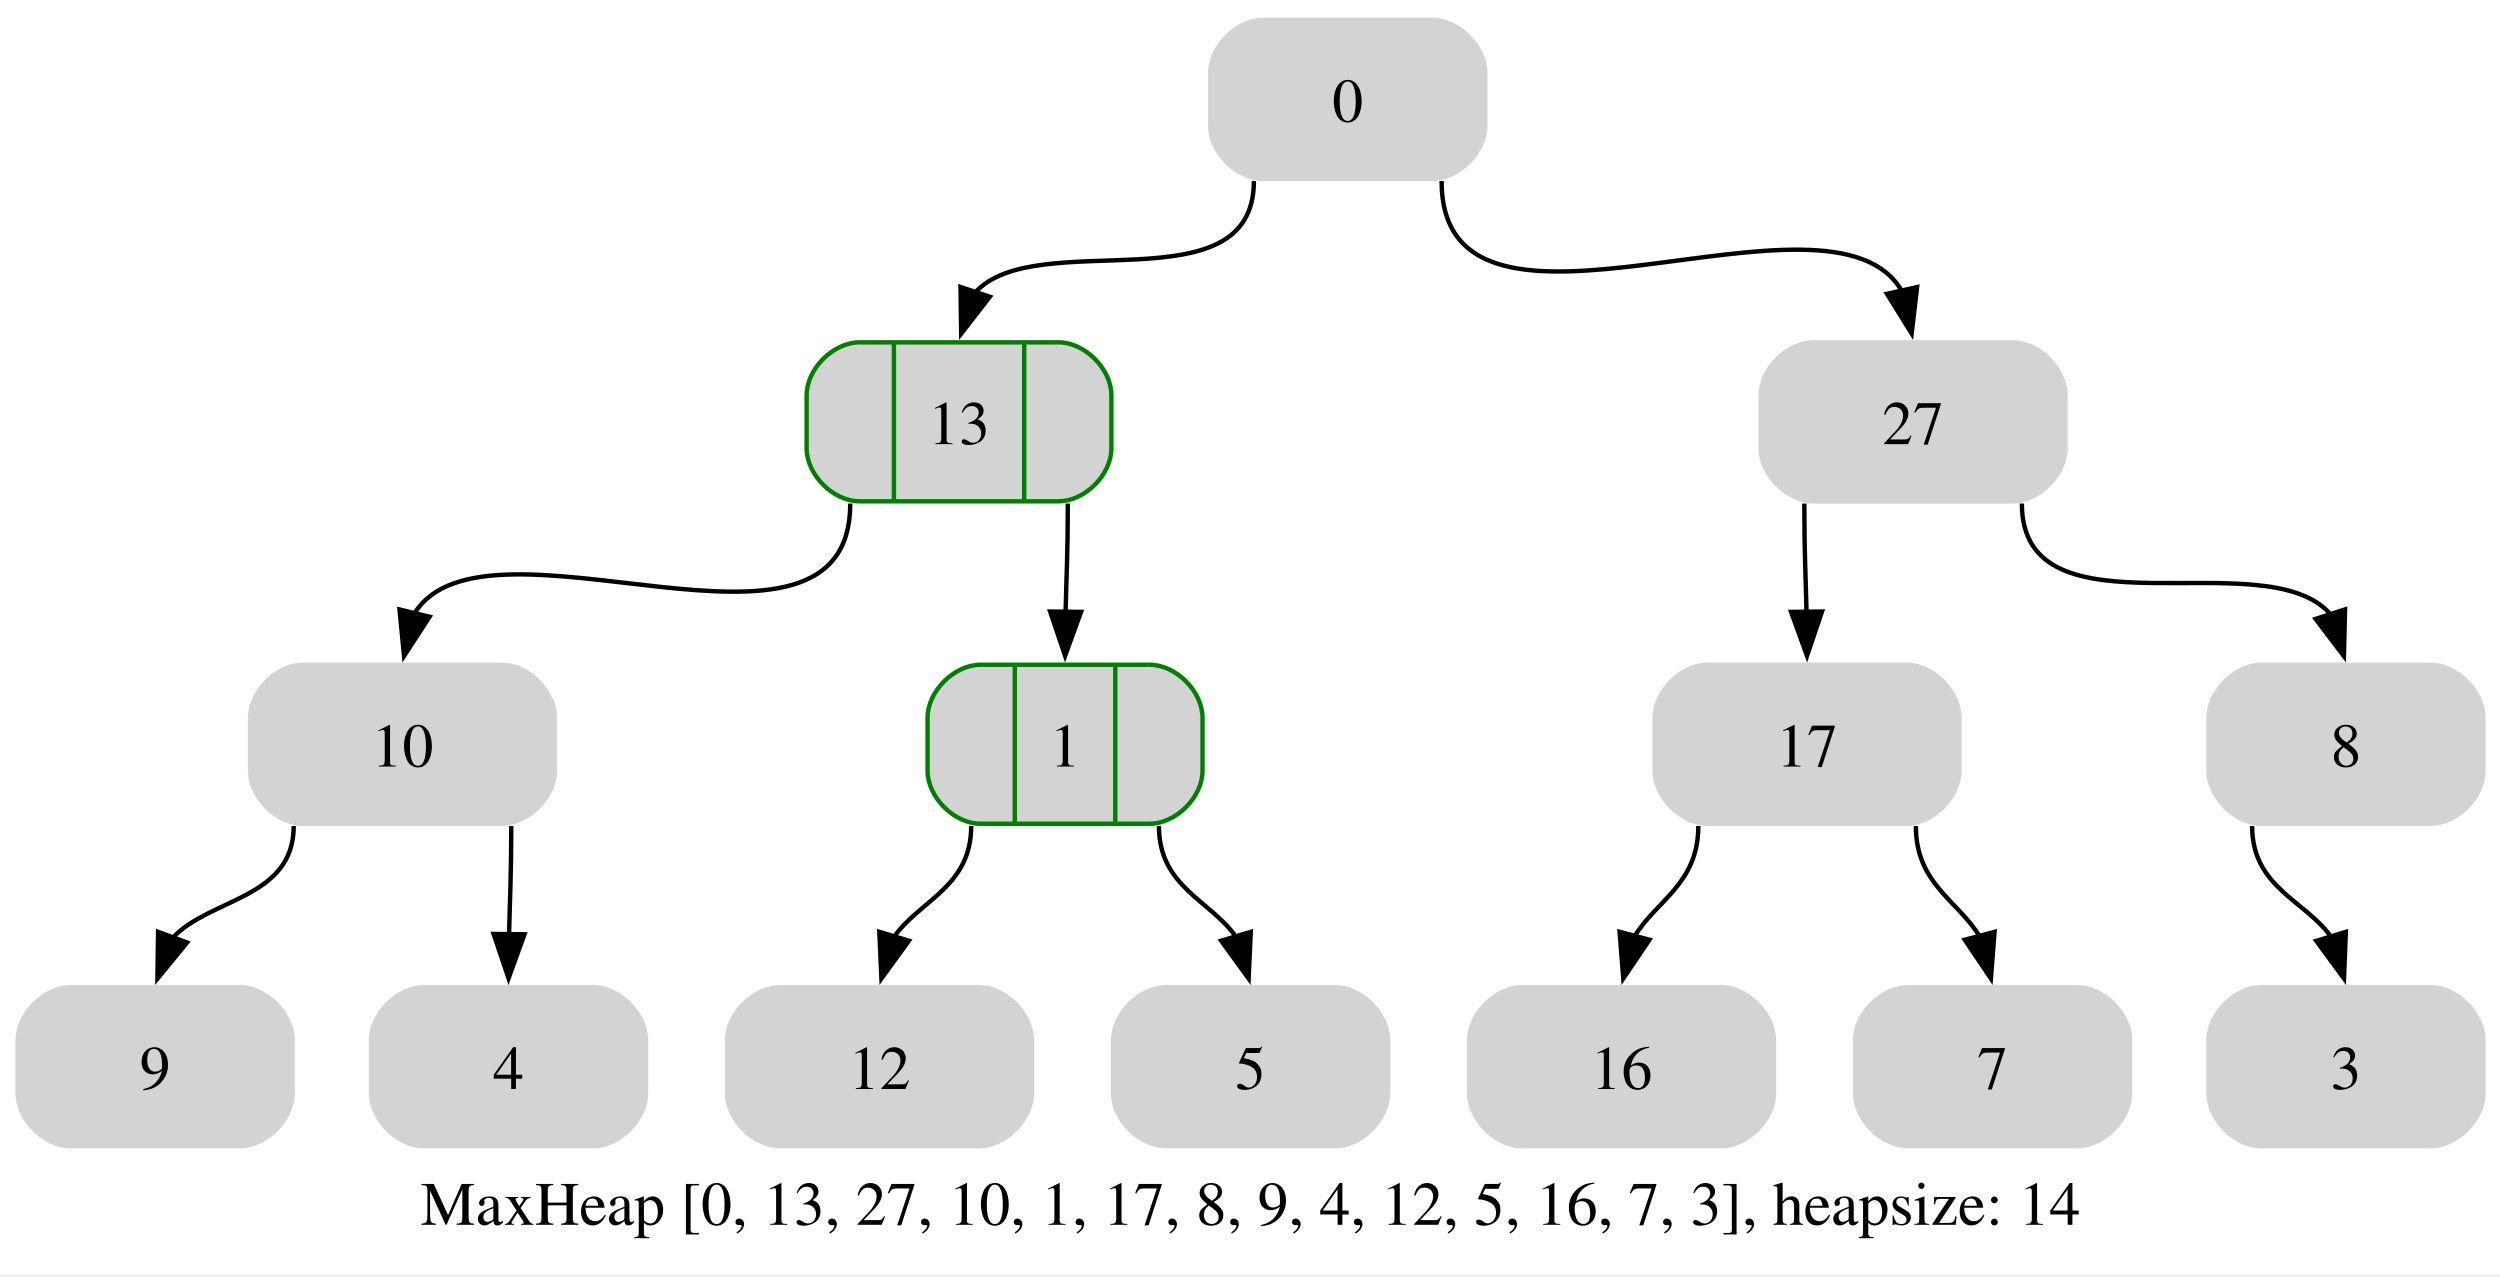
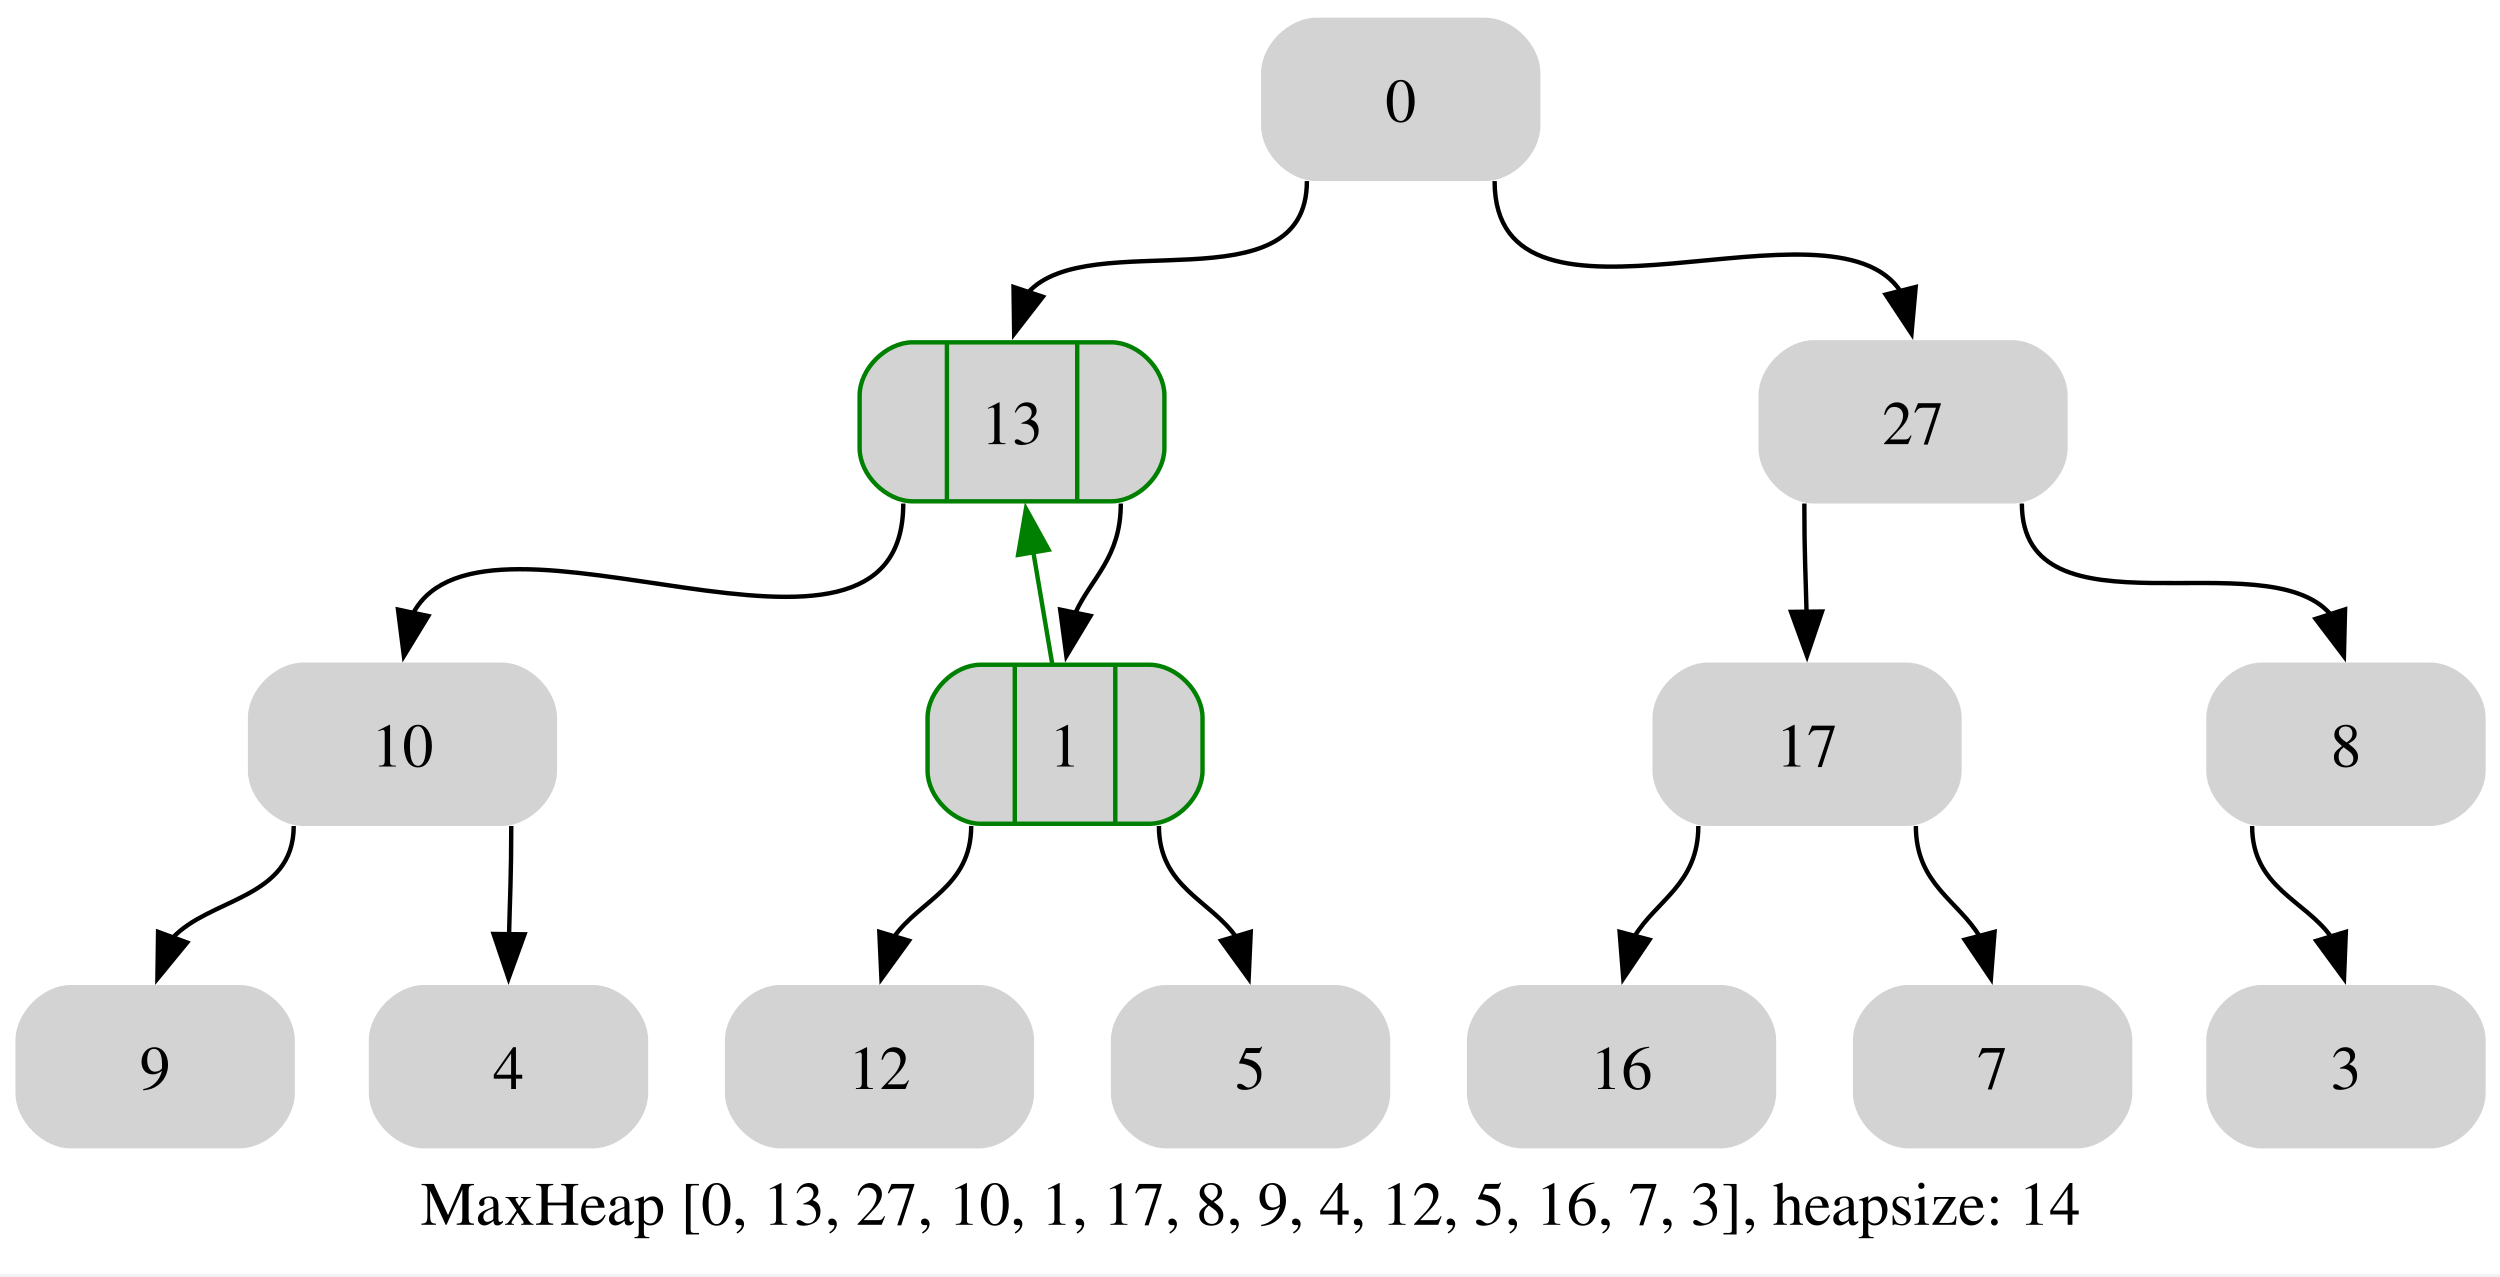
<svg xmlns="http://www.w3.org/2000/svg" width="566pt" height="289pt" viewBox="0.00 0.00 566.00 289.00">
  <g id="graph0" class="graph" transform="scale(1 1) rotate(0) translate(4 284.5)">
    <polygon fill="white" stroke="none" points="-4,4 -4,-284.5 562.25,-284.5 562.25,4 -4,4" />
    <text xml:space="preserve" text-anchor="middle" x="279.12" y="-7.2" font-family="Times,serif" font-size="14.00">MaxHeap [0, 13, 27, 10, 1, 17, 8, 9, 4, 12, 5, 16, 7, 3], heapsize: 14</text>
    <g id="node1" class="node">
-       <path fill="lightgray" stroke="lightgray" d="M282,-244C282,-244 320.25,-244 320.25,-244 326.25,-244 332.25,-250 332.25,-256 332.25,-256 332.25,-268 332.25,-268 332.25,-274 326.25,-280 320.25,-280 320.25,-280 282,-280 282,-280 276,-280 270,-274 270,-268 270,-268 270,-256 270,-256 270,-250 276,-244 282,-244" />
-       <text xml:space="preserve" text-anchor="middle" x="279.88" y="-256.95" font-family="Times,serif" font-size="14.00"> </text>
-       <polyline fill="none" stroke="lightgray" points="289.75,-244 289.75,-280" />
-       <text xml:space="preserve" text-anchor="middle" x="301.12" y="-256.95" font-family="Times,serif" font-size="14.00">0</text>
-       <polyline fill="none" stroke="lightgray" points="312.5,-244 312.5,-280" />
-       <text xml:space="preserve" text-anchor="middle" x="322.38" y="-256.95" font-family="Times,serif" font-size="14.00"> </text>
+       <path fill="lightgray" stroke="lightgray" d="M294,-244C294,-244 332.25,-244 332.25,-244 338.25,-244 344.25,-250 344.25,-256 344.25,-256 344.25,-268 344.25,-268 344.25,-274 338.25,-280 332.25,-280 332.25,-280 294,-280 294,-280 288,-280 282,-274 282,-268 282,-268 282,-256 282,-256 282,-250 288,-244 294,-244" />
+       <text xml:space="preserve" text-anchor="middle" x="291.88" y="-256.95" font-family="Times,serif" font-size="14.00"> </text>
+       <polyline fill="none" stroke="lightgray" points="301.75,-244 301.75,-280" />
+       <text xml:space="preserve" text-anchor="middle" x="313.12" y="-256.95" font-family="Times,serif" font-size="14.00">0</text>
+       <polyline fill="none" stroke="lightgray" points="324.5,-244 324.5,-280" />
+       <text xml:space="preserve" text-anchor="middle" x="334.38" y="-256.95" font-family="Times,serif" font-size="14.00"> </text>
    </g>
    <g id="node2" class="node">
-       <path fill="lightgray" stroke="green" d="M190.62,-171C190.62,-171 235.62,-171 235.62,-171 241.62,-171 247.62,-177 247.62,-183 247.62,-183 247.62,-195 247.62,-195 247.62,-201 241.62,-207 235.62,-207 235.62,-207 190.62,-207 190.62,-207 184.62,-207 178.62,-201 178.62,-195 178.62,-195 178.62,-183 178.62,-183 178.62,-177 184.62,-171 190.62,-171" />
-       <text xml:space="preserve" text-anchor="middle" x="188.5" y="-183.95" font-family="Times,serif" font-size="14.00"> </text>
-       <polyline fill="none" stroke="green" points="198.38,-171 198.38,-207" />
-       <text xml:space="preserve" text-anchor="middle" x="213.12" y="-183.95" font-family="Times,serif" font-size="14.00">13</text>
-       <polyline fill="none" stroke="green" points="227.88,-171 227.88,-207" />
-       <text xml:space="preserve" text-anchor="middle" x="237.75" y="-183.95" font-family="Times,serif" font-size="14.00"> </text>
+       <path fill="lightgray" stroke="green" d="M202.62,-171C202.62,-171 247.62,-171 247.62,-171 253.62,-171 259.62,-177 259.62,-183 259.62,-183 259.62,-195 259.62,-195 259.62,-201 253.62,-207 247.62,-207 247.62,-207 202.62,-207 202.62,-207 196.62,-207 190.62,-201 190.62,-195 190.62,-195 190.62,-183 190.62,-183 190.62,-177 196.62,-171 202.62,-171" />
+       <text xml:space="preserve" text-anchor="middle" x="200.5" y="-183.95" font-family="Times,serif" font-size="14.00"> </text>
+       <polyline fill="none" stroke="green" points="210.38,-171 210.38,-207" />
+       <text xml:space="preserve" text-anchor="middle" x="225.12" y="-183.95" font-family="Times,serif" font-size="14.00">13</text>
+       <polyline fill="none" stroke="green" points="239.88,-171 239.88,-207" />
+       <text xml:space="preserve" text-anchor="middle" x="249.75" y="-183.95" font-family="Times,serif" font-size="14.00"> </text>
    </g>
    <g id="edge1" class="edge">
-       <path fill="none" stroke="black" d="M279.88,-243.5C279.88,-214.53 230.58,-233.66 216.71,-218.22" />
-       <polygon fill="black" stroke="black" points="220.1,-217.31 213.61,-208.94 213.46,-219.53 220.1,-217.31" />
+       <path fill="none" stroke="black" d="M291.88,-243.5C291.88,-214.53 242.58,-233.66 228.71,-218.22" />
+       <polygon fill="black" stroke="black" points="232.1,-217.31 225.61,-208.94 225.46,-219.53 232.1,-217.31" />
    </g>
    <g id="node3" class="node">
      <path fill="lightgray" stroke="lightgray" d="M406.62,-171C406.62,-171 451.62,-171 451.62,-171 457.62,-171 463.62,-177 463.62,-183 463.62,-183 463.62,-195 463.62,-195 463.62,-201 457.62,-207 451.62,-207 451.62,-207 406.62,-207 406.62,-207 400.62,-207 394.62,-201 394.62,-195 394.62,-195 394.62,-183 394.62,-183 394.62,-177 400.62,-171 406.62,-171" />
      <text xml:space="preserve" text-anchor="middle" x="404.5" y="-183.95" font-family="Times,serif" font-size="14.00"> </text>
      <polyline fill="none" stroke="lightgray" points="414.38,-171 414.38,-207" />
      <text xml:space="preserve" text-anchor="middle" x="429.12" y="-183.95" font-family="Times,serif" font-size="14.00">27</text>
      <polyline fill="none" stroke="lightgray" points="443.88,-171 443.88,-207" />
      <text xml:space="preserve" text-anchor="middle" x="453.75" y="-183.95" font-family="Times,serif" font-size="14.00"> </text>
    </g>
    <g id="edge2" class="edge">
-       <path fill="none" stroke="black" d="M322.38,-243.5C322.38,-197.93 410.81,-246.97 426.69,-218.4" />
-       <polygon fill="black" stroke="black" points="430.03,-219.5 428.8,-208.98 423.2,-217.98 430.03,-219.5" />
+       <path fill="none" stroke="black" d="M334.38,-243.5C334.38,-203.03 410.86,-242.58 426.39,-218.37" />
+       <polygon fill="black" stroke="black" points="429.71,-219.52 428.76,-208.97 422.92,-217.81 429.71,-219.52" />
    </g>
    <g id="node4" class="node">
      <path fill="lightgray" stroke="lightgray" d="M64.62,-98C64.62,-98 109.62,-98 109.62,-98 115.62,-98 121.62,-104 121.62,-110 121.62,-110 121.62,-122 121.62,-122 121.62,-128 115.62,-134 109.62,-134 109.62,-134 64.62,-134 64.62,-134 58.62,-134 52.62,-128 52.62,-122 52.62,-122 52.62,-110 52.62,-110 52.62,-104 58.62,-98 64.62,-98" />
      <text xml:space="preserve" text-anchor="middle" x="62.5" y="-110.95" font-family="Times,serif" font-size="14.00"> </text>
      <polyline fill="none" stroke="lightgray" points="72.38,-98 72.38,-134" />
      <text xml:space="preserve" text-anchor="middle" x="87.12" y="-110.95" font-family="Times,serif" font-size="14.00">10</text>
      <polyline fill="none" stroke="lightgray" points="101.88,-98 101.88,-134" />
      <text xml:space="preserve" text-anchor="middle" x="111.75" y="-110.95" font-family="Times,serif" font-size="14.00"> </text>
    </g>
    <g id="edge3" class="edge">
-       <path fill="none" stroke="black" d="M188.5,-170.5C188.5,-127.36 105.96,-171.69 89.84,-145.63" />
-       <polygon fill="black" stroke="black" points="93.25,-144.86 87.48,-135.97 86.45,-146.51 93.25,-144.86" />
+       <path fill="none" stroke="black" d="M200.5,-170.5C200.5,-122.18 105.77,-176.29 89.49,-145.57" />
+       <polygon fill="black" stroke="black" points="92.96,-145.03 87.44,-135.98 86.11,-146.49 92.96,-145.03" />
    </g>
    <g id="node5" class="node">
      <path fill="lightgray" stroke="green" d="M218,-98C218,-98 256.25,-98 256.25,-98 262.25,-98 268.25,-104 268.25,-110 268.25,-110 268.25,-122 268.25,-122 268.25,-128 262.25,-134 256.25,-134 256.25,-134 218,-134 218,-134 212,-134 206,-128 206,-122 206,-122 206,-110 206,-110 206,-104 212,-98 218,-98" />
      <text xml:space="preserve" text-anchor="middle" x="215.88" y="-110.95" font-family="Times,serif" font-size="14.00"> </text>
      <polyline fill="none" stroke="green" points="225.75,-98 225.75,-134" />
      <text xml:space="preserve" text-anchor="middle" x="237.12" y="-110.95" font-family="Times,serif" font-size="14.00">1</text>
      <polyline fill="none" stroke="green" points="248.5,-98 248.5,-134" />
      <text xml:space="preserve" text-anchor="middle" x="258.38" y="-110.95" font-family="Times,serif" font-size="14.00"> </text>
    </g>
    <g id="edge4" class="edge">
-       <path fill="none" stroke="black" d="M237.75,-170.5C237.75,-159.12 237.43,-153.82 237.25,-145.95" />
-       <polygon fill="black" stroke="black" points="240.75,-145.97 237.14,-136.01 233.75,-146.05 240.75,-145.97" />
+       <path fill="none" stroke="black" d="M249.75,-170.5C249.75,-158.18 243.09,-153.71 239.44,-145.68" />
+       <polygon fill="black" stroke="black" points="242.89,-145.06 237.43,-135.98 236.03,-146.48 242.89,-145.06" />
    </g>
    <g id="node6" class="node">
      <path fill="lightgray" stroke="lightgray" d="M382.62,-98C382.62,-98 427.62,-98 427.62,-98 433.62,-98 439.62,-104 439.62,-110 439.62,-110 439.62,-122 439.62,-122 439.62,-128 433.62,-134 427.62,-134 427.62,-134 382.62,-134 382.62,-134 376.62,-134 370.62,-128 370.62,-122 370.62,-122 370.62,-110 370.62,-110 370.62,-104 376.62,-98 382.62,-98" />
      <text xml:space="preserve" text-anchor="middle" x="380.5" y="-110.95" font-family="Times,serif" font-size="14.00"> </text>
      <polyline fill="none" stroke="lightgray" points="390.38,-98 390.38,-134" />
      <text xml:space="preserve" text-anchor="middle" x="405.12" y="-110.95" font-family="Times,serif" font-size="14.00">17</text>
      <polyline fill="none" stroke="lightgray" points="419.88,-98 419.88,-134" />
      <text xml:space="preserve" text-anchor="middle" x="429.75" y="-110.95" font-family="Times,serif" font-size="14.00"> </text>
    </g>
    <g id="edge5" class="edge">
      <path fill="none" stroke="black" d="M404.5,-170.5C404.5,-159.12 404.82,-153.82 405,-145.95" />
      <polygon fill="black" stroke="black" points="408.5,-146.05 405.11,-136.01 401.5,-145.97 408.5,-146.05" />
    </g>
    <g id="node7" class="node">
      <path fill="lightgray" stroke="lightgray" d="M508,-98C508,-98 546.25,-98 546.25,-98 552.25,-98 558.25,-104 558.25,-110 558.25,-110 558.25,-122 558.25,-122 558.25,-128 552.25,-134 546.25,-134 546.25,-134 508,-134 508,-134 502,-134 496,-128 496,-122 496,-122 496,-110 496,-110 496,-104 502,-98 508,-98" />
      <text xml:space="preserve" text-anchor="middle" x="505.88" y="-110.95" font-family="Times,serif" font-size="14.00"> </text>
      <polyline fill="none" stroke="lightgray" points="515.75,-98 515.75,-134" />
      <text xml:space="preserve" text-anchor="middle" x="527.12" y="-110.95" font-family="Times,serif" font-size="14.00">8</text>
      <polyline fill="none" stroke="lightgray" points="538.5,-98 538.5,-134" />
      <text xml:space="preserve" text-anchor="middle" x="548.38" y="-110.95" font-family="Times,serif" font-size="14.00"> </text>
    </g>
    <g id="edge6" class="edge">
      <path fill="none" stroke="black" d="M453.75,-170.5C453.75,-139 508.93,-162.38 523.59,-145.45" />
      <polygon fill="black" stroke="black" points="526.92,-146.53 526.66,-135.94 520.25,-144.38 526.92,-146.53" />
    </g>
    <g id="node8" class="node">
      <path fill="lightgray" stroke="lightgray" d="M12,-25C12,-25 50.25,-25 50.25,-25 56.25,-25 62.25,-31 62.25,-37 62.25,-37 62.25,-49 62.25,-49 62.25,-55 56.25,-61 50.25,-61 50.25,-61 12,-61 12,-61 6,-61 0,-55 0,-49 0,-49 0,-37 0,-37 0,-31 6,-25 12,-25" />
      <text xml:space="preserve" text-anchor="middle" x="9.88" y="-37.95" font-family="Times,serif" font-size="14.00"> </text>
      <polyline fill="none" stroke="lightgray" points="19.75,-25 19.75,-61" />
      <text xml:space="preserve" text-anchor="middle" x="31.12" y="-37.95" font-family="Times,serif" font-size="14.00">9</text>
      <polyline fill="none" stroke="lightgray" points="42.5,-25 42.5,-61" />
      <text xml:space="preserve" text-anchor="middle" x="52.38" y="-37.95" font-family="Times,serif" font-size="14.00"> </text>
    </g>
    <g id="edge7" class="edge">
      <path fill="none" stroke="black" d="M62.5,-97.5C62.5,-80.92 43.35,-81.23 34.97,-72.04" />
      <polygon fill="black" stroke="black" points="38.36,-71.11 31.64,-62.92 31.79,-73.52 38.36,-71.11" />
    </g>
    <g id="node9" class="node">
      <path fill="lightgray" stroke="lightgray" d="M92,-25C92,-25 130.25,-25 130.25,-25 136.25,-25 142.25,-31 142.25,-37 142.25,-37 142.25,-49 142.25,-49 142.25,-55 136.25,-61 130.25,-61 130.25,-61 92,-61 92,-61 86,-61 80,-55 80,-49 80,-49 80,-37 80,-37 80,-31 86,-25 92,-25" />
      <text xml:space="preserve" text-anchor="middle" x="89.88" y="-37.95" font-family="Times,serif" font-size="14.00"> </text>
      <polyline fill="none" stroke="lightgray" points="99.75,-25 99.75,-61" />
      <text xml:space="preserve" text-anchor="middle" x="111.12" y="-37.95" font-family="Times,serif" font-size="14.00">4</text>
      <polyline fill="none" stroke="lightgray" points="122.5,-25 122.5,-61" />
      <text xml:space="preserve" text-anchor="middle" x="132.38" y="-37.95" font-family="Times,serif" font-size="14.00"> </text>
    </g>
    <g id="edge8" class="edge">
      <path fill="none" stroke="black" d="M111.75,-97.5C111.75,-86.12 111.43,-80.82 111.25,-72.95" />
      <polygon fill="black" stroke="black" points="114.75,-72.97 111.14,-63.01 107.75,-73.05 114.75,-72.97" />
+     </g>
+     <g id="edge14" class="edge">
+       <path fill="none" stroke="green" d="M234.25,-134.03C232.95,-141.68 231.39,-150.92 229.93,-159.58" />
+       <polygon fill="green" stroke="green" points="226.5,-158.88 228.28,-169.32 233.4,-160.04 226.5,-158.88" />
    </g>
    <g id="node10" class="node">
      <path fill="lightgray" stroke="lightgray" d="M172.62,-25C172.62,-25 217.62,-25 217.62,-25 223.62,-25 229.62,-31 229.62,-37 229.62,-37 229.62,-49 229.62,-49 229.62,-55 223.62,-61 217.62,-61 217.62,-61 172.62,-61 172.62,-61 166.62,-61 160.62,-55 160.62,-49 160.62,-49 160.62,-37 160.62,-37 160.62,-31 166.62,-25 172.62,-25" />
      <text xml:space="preserve" text-anchor="middle" x="170.5" y="-37.95" font-family="Times,serif" font-size="14.00"> </text>
      <polyline fill="none" stroke="lightgray" points="180.38,-25 180.38,-61" />
      <text xml:space="preserve" text-anchor="middle" x="195.12" y="-37.95" font-family="Times,serif" font-size="14.00">12</text>
      <polyline fill="none" stroke="lightgray" points="209.88,-25 209.88,-61" />
      <text xml:space="preserve" text-anchor="middle" x="219.75" y="-37.95" font-family="Times,serif" font-size="14.00"> </text>
    </g>
    <g id="edge9" class="edge">
      <path fill="none" stroke="black" d="M215.88,-97.5C215.88,-83.65 204.2,-80.71 198.37,-72.32" />
      <polygon fill="black" stroke="black" points="201.78,-71.52 195.56,-62.95 195.08,-73.53 201.78,-71.52" />
    </g>
    <g id="node11" class="node">
      <path fill="lightgray" stroke="lightgray" d="M260,-25C260,-25 298.25,-25 298.25,-25 304.25,-25 310.25,-31 310.25,-37 310.25,-37 310.25,-49 310.25,-49 310.25,-55 304.25,-61 298.25,-61 298.25,-61 260,-61 260,-61 254,-61 248,-55 248,-49 248,-49 248,-37 248,-37 248,-31 254,-25 260,-25" />
      <text xml:space="preserve" text-anchor="middle" x="257.88" y="-37.95" font-family="Times,serif" font-size="14.00"> </text>
      <polyline fill="none" stroke="lightgray" points="267.75,-25 267.75,-61" />
      <text xml:space="preserve" text-anchor="middle" x="279.12" y="-37.95" font-family="Times,serif" font-size="14.00">5</text>
      <polyline fill="none" stroke="lightgray" points="290.5,-25 290.5,-61" />
      <text xml:space="preserve" text-anchor="middle" x="300.38" y="-37.95" font-family="Times,serif" font-size="14.00"> </text>
    </g>
    <g id="edge10" class="edge">
      <path fill="none" stroke="black" d="M258.38,-97.5C258.38,-83.65 270.05,-80.71 275.88,-72.32" />
      <polygon fill="black" stroke="black" points="279.17,-73.53 278.69,-62.95 272.47,-71.52 279.17,-73.53" />
    </g>
    <g id="node12" class="node">
      <path fill="lightgray" stroke="lightgray" d="M340.62,-25C340.62,-25 385.62,-25 385.62,-25 391.62,-25 397.62,-31 397.62,-37 397.62,-37 397.62,-49 397.62,-49 397.62,-55 391.62,-61 385.62,-61 385.62,-61 340.62,-61 340.62,-61 334.62,-61 328.62,-55 328.62,-49 328.62,-49 328.62,-37 328.62,-37 328.62,-31 334.62,-25 340.62,-25" />
      <text xml:space="preserve" text-anchor="middle" x="338.5" y="-37.95" font-family="Times,serif" font-size="14.00"> </text>
      <polyline fill="none" stroke="lightgray" points="348.38,-25 348.38,-61" />
      <text xml:space="preserve" text-anchor="middle" x="363.12" y="-37.95" font-family="Times,serif" font-size="14.00">16</text>
      <polyline fill="none" stroke="lightgray" points="377.88,-25 377.88,-61" />
      <text xml:space="preserve" text-anchor="middle" x="387.75" y="-37.95" font-family="Times,serif" font-size="14.00"> </text>
    </g>
    <g id="edge11" class="edge">
      <path fill="none" stroke="black" d="M380.5,-97.5C380.5,-84.31 370.93,-80.66 365.99,-72.38" />
      <polygon fill="black" stroke="black" points="369.44,-71.74 363.51,-62.96 362.68,-73.53 369.44,-71.74" />
    </g>
    <g id="node13" class="node">
      <path fill="lightgray" stroke="lightgray" d="M428,-25C428,-25 466.25,-25 466.25,-25 472.25,-25 478.25,-31 478.25,-37 478.25,-37 478.25,-49 478.25,-49 478.25,-55 472.25,-61 466.25,-61 466.25,-61 428,-61 428,-61 422,-61 416,-55 416,-49 416,-49 416,-37 416,-37 416,-31 422,-25 428,-25" />
      <text xml:space="preserve" text-anchor="middle" x="425.88" y="-37.95" font-family="Times,serif" font-size="14.00"> </text>
      <polyline fill="none" stroke="lightgray" points="435.75,-25 435.75,-61" />
      <text xml:space="preserve" text-anchor="middle" x="447.12" y="-37.95" font-family="Times,serif" font-size="14.00">7</text>
      <polyline fill="none" stroke="lightgray" points="458.5,-25 458.5,-61" />
      <text xml:space="preserve" text-anchor="middle" x="468.38" y="-37.95" font-family="Times,serif" font-size="14.00"> </text>
    </g>
    <g id="edge12" class="edge">
      <path fill="none" stroke="black" d="M429.75,-97.5C429.75,-84.31 439.32,-80.66 444.26,-72.38" />
      <polygon fill="black" stroke="black" points="447.57,-73.53 446.74,-62.96 440.81,-71.74 447.57,-73.53" />
    </g>
    <g id="node14" class="node">
      <path fill="lightgray" stroke="lightgray" d="M508,-25C508,-25 546.25,-25 546.25,-25 552.25,-25 558.25,-31 558.25,-37 558.25,-37 558.25,-49 558.25,-49 558.25,-55 552.25,-61 546.25,-61 546.25,-61 508,-61 508,-61 502,-61 496,-55 496,-49 496,-49 496,-37 496,-37 496,-31 502,-25 508,-25" />
      <text xml:space="preserve" text-anchor="middle" x="505.88" y="-37.95" font-family="Times,serif" font-size="14.00"> </text>
      <polyline fill="none" stroke="lightgray" points="515.75,-25 515.75,-61" />
      <text xml:space="preserve" text-anchor="middle" x="527.12" y="-37.95" font-family="Times,serif" font-size="14.00">3</text>
      <polyline fill="none" stroke="lightgray" points="538.5,-25 538.5,-61" />
      <text xml:space="preserve" text-anchor="middle" x="548.38" y="-37.95" font-family="Times,serif" font-size="14.00"> </text>
    </g>
    <g id="edge13" class="edge">
      <path fill="none" stroke="black" d="M505.88,-97.5C505.88,-83.57 517.83,-80.73 523.8,-72.35" />
      <polygon fill="black" stroke="black" points="527.1,-73.53 526.68,-62.95 520.41,-71.49 527.1,-73.53" />
    </g>
  </g>
</svg>
